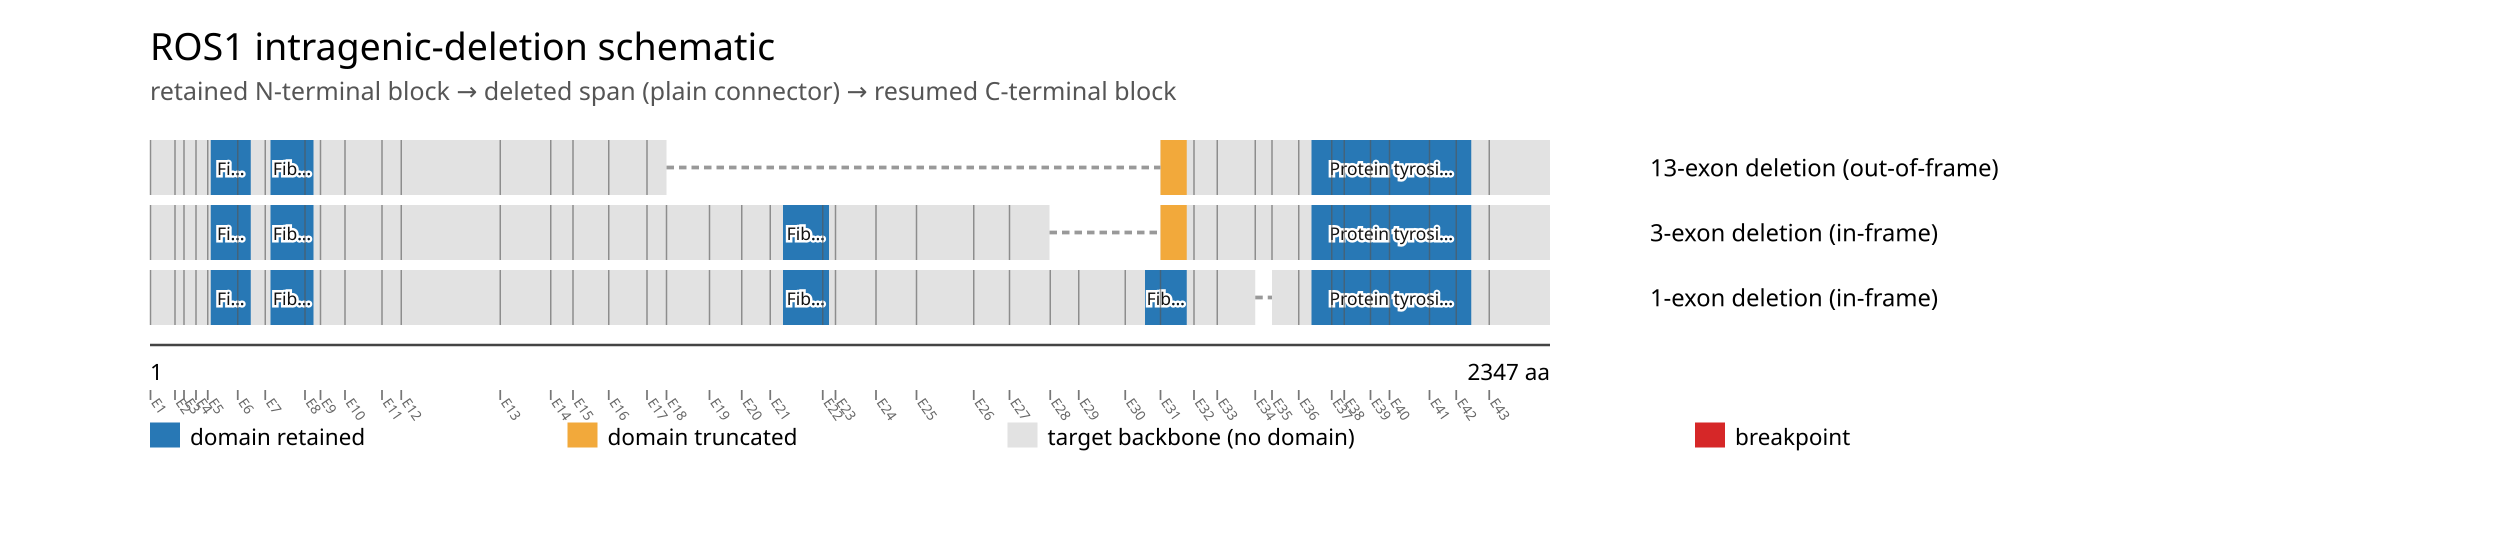
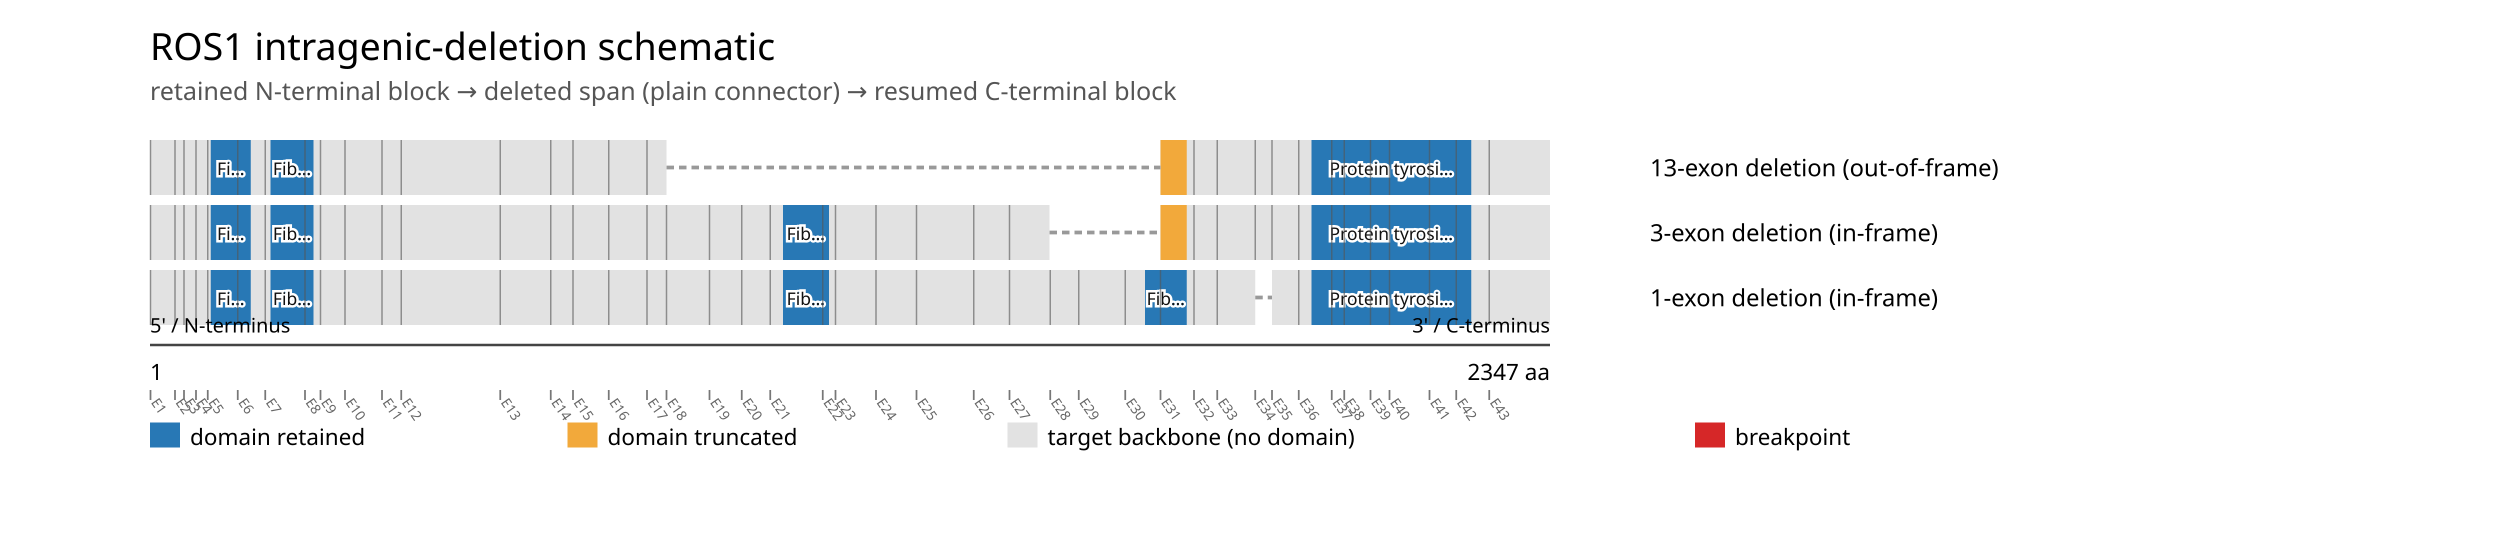
<svg xmlns="http://www.w3.org/2000/svg" width="1000" height="224" viewBox="0 0 1000 224">
  <rect width="1000" height="224" fill="white" />
  <text x="60" y="24" font-family="sans-serif" font-size="15">ROS1 intragenic-deletion schematic</text>
  <text x="60" y="40" font-family="sans-serif" font-size="10" fill="#555">retained N-terminal block → deleted span (plain connector) → resumed C-terminal block</text>
  <rect x="60.0" y="56.0" width="206.6" height="22" fill="#e2e2e2" />
  <rect x="108.2" y="56.0" width="17.2" height="22" fill="#2878b5" />
  <text x="116.8" y="70.0" font-family="sans-serif" font-size="7" text-anchor="middle" fill="#111111" stroke="white" stroke-width="2" paint-order="stroke">Fib…</text>
  <rect x="84.3" y="56.0" width="16.0" height="22" fill="#2878b5" />
  <text x="92.3" y="70.0" font-family="sans-serif" font-size="7" text-anchor="middle" fill="#111111" stroke="white" stroke-width="2" paint-order="stroke">Fi…</text>
  <line x1="60.2" y1="56.0" x2="60.2" y2="78.0" stroke="#555555" stroke-width="0.6" opacity="0.6" />
  <line x1="70.0" y1="56.0" x2="70.0" y2="78.0" stroke="#555555" stroke-width="0.6" opacity="0.6" />
  <line x1="73.6" y1="56.0" x2="73.6" y2="78.0" stroke="#555555" stroke-width="0.6" opacity="0.6" />
  <line x1="78.4" y1="56.0" x2="78.4" y2="78.0" stroke="#555555" stroke-width="0.6" opacity="0.6" />
  <line x1="83.1" y1="56.0" x2="83.1" y2="78.0" stroke="#555555" stroke-width="0.6" opacity="0.6" />
  <line x1="95.1" y1="56.0" x2="95.1" y2="78.0" stroke="#555555" stroke-width="0.6" opacity="0.6" />
  <line x1="106.1" y1="56.0" x2="106.1" y2="78.0" stroke="#555555" stroke-width="0.6" opacity="0.6" />
  <line x1="122.0" y1="56.0" x2="122.0" y2="78.0" stroke="#555555" stroke-width="0.6" opacity="0.6" />
  <line x1="128.2" y1="56.0" x2="128.2" y2="78.0" stroke="#555555" stroke-width="0.6" opacity="0.6" />
  <line x1="138.0" y1="56.0" x2="138.0" y2="78.0" stroke="#555555" stroke-width="0.6" opacity="0.6" />
  <line x1="152.8" y1="56.0" x2="152.8" y2="78.0" stroke="#555555" stroke-width="0.6" opacity="0.6" />
  <line x1="160.5" y1="56.0" x2="160.5" y2="78.0" stroke="#555555" stroke-width="0.6" opacity="0.6" />
  <line x1="200.1" y1="56.0" x2="200.1" y2="78.0" stroke="#555555" stroke-width="0.6" opacity="0.6" />
  <line x1="220.3" y1="56.0" x2="220.3" y2="78.0" stroke="#555555" stroke-width="0.6" opacity="0.6" />
  <line x1="229.2" y1="56.0" x2="229.2" y2="78.0" stroke="#555555" stroke-width="0.6" opacity="0.6" />
  <line x1="243.5" y1="56.0" x2="243.5" y2="78.0" stroke="#555555" stroke-width="0.6" opacity="0.6" />
  <line x1="258.8" y1="56.0" x2="258.8" y2="78.0" stroke="#555555" stroke-width="0.6" opacity="0.6" />
  <rect x="464.2" y="56.0" width="155.8" height="22" fill="#e2e2e2" />
  <rect x="524.6" y="56.0" width="63.9" height="22" fill="#2878b5" />
  <text x="556.5" y="70.0" font-family="sans-serif" font-size="7" text-anchor="middle" fill="#111111" stroke="white" stroke-width="2" paint-order="stroke">Protein tyrosi…</text>
  <rect x="464.2" y="56.0" width="10.5" height="22" fill="#f2a93b" />
  <line x1="477.6" y1="56.0" x2="477.6" y2="78.0" stroke="#555555" stroke-width="0.6" opacity="0.6" />
  <line x1="486.9" y1="56.0" x2="486.9" y2="78.0" stroke="#555555" stroke-width="0.6" opacity="0.6" />
  <line x1="502.1" y1="56.0" x2="502.1" y2="78.0" stroke="#555555" stroke-width="0.6" opacity="0.6" />
  <line x1="508.8" y1="56.0" x2="508.8" y2="78.0" stroke="#555555" stroke-width="0.6" opacity="0.6" />
  <line x1="519.5" y1="56.0" x2="519.5" y2="78.0" stroke="#555555" stroke-width="0.6" opacity="0.6" />
  <line x1="532.7" y1="56.0" x2="532.7" y2="78.0" stroke="#555555" stroke-width="0.6" opacity="0.6" />
  <line x1="537.7" y1="56.0" x2="537.7" y2="78.0" stroke="#555555" stroke-width="0.6" opacity="0.6" />
  <line x1="548.2" y1="56.0" x2="548.2" y2="78.0" stroke="#555555" stroke-width="0.6" opacity="0.6" />
  <line x1="555.8" y1="56.0" x2="555.8" y2="78.0" stroke="#555555" stroke-width="0.6" opacity="0.6" />
  <line x1="571.8" y1="56.0" x2="571.8" y2="78.0" stroke="#555555" stroke-width="0.6" opacity="0.6" />
  <line x1="582.5" y1="56.0" x2="582.5" y2="78.0" stroke="#555555" stroke-width="0.6" opacity="0.6" />
  <line x1="595.7" y1="56.0" x2="595.7" y2="78.0" stroke="#555555" stroke-width="0.6" opacity="0.6" />
  <line x1="266.6" y1="67.0" x2="464.2" y2="67.0" stroke="#999999" stroke-width="1.5" stroke-dasharray="3,2" />
  <text x="660" y="70.5" font-family="sans-serif" font-size="9.5">13-exon deletion (out-of-frame)</text>
  <rect x="60.0" y="82.0" width="359.8" height="22" fill="#e2e2e2" />
  <rect x="108.2" y="82.0" width="17.2" height="22" fill="#2878b5" />
  <text x="116.8" y="96.0" font-family="sans-serif" font-size="7" text-anchor="middle" fill="#111111" stroke="white" stroke-width="2" paint-order="stroke">Fib…</text>
  <rect x="313.2" y="82.0" width="18.4" height="22" fill="#2878b5" />
  <text x="322.3" y="96.0" font-family="sans-serif" font-size="7" text-anchor="middle" fill="#111111" stroke="white" stroke-width="2" paint-order="stroke">Fib…</text>
  <rect x="84.3" y="82.0" width="16.0" height="22" fill="#2878b5" />
  <text x="92.3" y="96.0" font-family="sans-serif" font-size="7" text-anchor="middle" fill="#111111" stroke="white" stroke-width="2" paint-order="stroke">Fi…</text>
  <line x1="60.2" y1="82.0" x2="60.2" y2="104.0" stroke="#555555" stroke-width="0.6" opacity="0.6" />
  <line x1="70.0" y1="82.0" x2="70.0" y2="104.0" stroke="#555555" stroke-width="0.6" opacity="0.6" />
  <line x1="73.6" y1="82.0" x2="73.6" y2="104.0" stroke="#555555" stroke-width="0.6" opacity="0.6" />
  <line x1="78.4" y1="82.0" x2="78.4" y2="104.0" stroke="#555555" stroke-width="0.6" opacity="0.6" />
  <line x1="83.1" y1="82.0" x2="83.1" y2="104.0" stroke="#555555" stroke-width="0.6" opacity="0.6" />
  <line x1="95.1" y1="82.0" x2="95.1" y2="104.0" stroke="#555555" stroke-width="0.6" opacity="0.6" />
  <line x1="106.1" y1="82.0" x2="106.1" y2="104.0" stroke="#555555" stroke-width="0.6" opacity="0.6" />
  <line x1="122.0" y1="82.0" x2="122.0" y2="104.0" stroke="#555555" stroke-width="0.6" opacity="0.6" />
  <line x1="128.2" y1="82.0" x2="128.2" y2="104.0" stroke="#555555" stroke-width="0.6" opacity="0.6" />
  <line x1="138.0" y1="82.0" x2="138.0" y2="104.0" stroke="#555555" stroke-width="0.6" opacity="0.6" />
  <line x1="152.8" y1="82.0" x2="152.8" y2="104.0" stroke="#555555" stroke-width="0.6" opacity="0.6" />
  <line x1="160.5" y1="82.0" x2="160.5" y2="104.0" stroke="#555555" stroke-width="0.6" opacity="0.6" />
  <line x1="200.1" y1="82.0" x2="200.1" y2="104.0" stroke="#555555" stroke-width="0.6" opacity="0.6" />
  <line x1="220.3" y1="82.0" x2="220.3" y2="104.0" stroke="#555555" stroke-width="0.6" opacity="0.6" />
  <line x1="229.2" y1="82.0" x2="229.2" y2="104.0" stroke="#555555" stroke-width="0.6" opacity="0.6" />
  <line x1="243.5" y1="82.0" x2="243.5" y2="104.0" stroke="#555555" stroke-width="0.6" opacity="0.6" />
  <line x1="258.8" y1="82.0" x2="258.8" y2="104.0" stroke="#555555" stroke-width="0.6" opacity="0.6" />
  <line x1="266.6" y1="82.0" x2="266.6" y2="104.0" stroke="#555555" stroke-width="0.6" opacity="0.6" />
  <line x1="283.8" y1="82.0" x2="283.8" y2="104.0" stroke="#555555" stroke-width="0.6" opacity="0.6" />
  <line x1="296.7" y1="82.0" x2="296.7" y2="104.0" stroke="#555555" stroke-width="0.6" opacity="0.6" />
  <line x1="308.1" y1="82.0" x2="308.1" y2="104.0" stroke="#555555" stroke-width="0.6" opacity="0.6" />
  <line x1="329.1" y1="82.0" x2="329.1" y2="104.0" stroke="#555555" stroke-width="0.6" opacity="0.6" />
  <line x1="334.2" y1="82.0" x2="334.2" y2="104.0" stroke="#555555" stroke-width="0.6" opacity="0.6" />
  <line x1="350.4" y1="82.0" x2="350.4" y2="104.0" stroke="#555555" stroke-width="0.6" opacity="0.6" />
  <line x1="366.6" y1="82.0" x2="366.6" y2="104.0" stroke="#555555" stroke-width="0.6" opacity="0.6" />
  <line x1="389.5" y1="82.0" x2="389.5" y2="104.0" stroke="#555555" stroke-width="0.6" opacity="0.6" />
  <line x1="403.8" y1="82.0" x2="403.8" y2="104.0" stroke="#555555" stroke-width="0.6" opacity="0.6" />
  <rect x="464.2" y="82.0" width="155.8" height="22" fill="#e2e2e2" />
  <rect x="524.6" y="82.0" width="63.9" height="22" fill="#2878b5" />
  <text x="556.5" y="96.0" font-family="sans-serif" font-size="7" text-anchor="middle" fill="#111111" stroke="white" stroke-width="2" paint-order="stroke">Protein tyrosi…</text>
  <rect x="464.2" y="82.0" width="10.5" height="22" fill="#f2a93b" />
  <line x1="477.6" y1="82.0" x2="477.6" y2="104.0" stroke="#555555" stroke-width="0.6" opacity="0.6" />
  <line x1="486.9" y1="82.0" x2="486.9" y2="104.0" stroke="#555555" stroke-width="0.6" opacity="0.6" />
  <line x1="502.1" y1="82.0" x2="502.1" y2="104.0" stroke="#555555" stroke-width="0.6" opacity="0.6" />
  <line x1="508.8" y1="82.0" x2="508.8" y2="104.0" stroke="#555555" stroke-width="0.6" opacity="0.6" />
  <line x1="519.5" y1="82.0" x2="519.5" y2="104.0" stroke="#555555" stroke-width="0.6" opacity="0.6" />
  <line x1="532.7" y1="82.0" x2="532.7" y2="104.0" stroke="#555555" stroke-width="0.6" opacity="0.6" />
  <line x1="537.7" y1="82.0" x2="537.7" y2="104.0" stroke="#555555" stroke-width="0.6" opacity="0.6" />
  <line x1="548.2" y1="82.0" x2="548.2" y2="104.0" stroke="#555555" stroke-width="0.6" opacity="0.6" />
  <line x1="555.8" y1="82.0" x2="555.8" y2="104.0" stroke="#555555" stroke-width="0.6" opacity="0.6" />
  <line x1="571.8" y1="82.0" x2="571.8" y2="104.0" stroke="#555555" stroke-width="0.6" opacity="0.6" />
  <line x1="582.5" y1="82.0" x2="582.5" y2="104.0" stroke="#555555" stroke-width="0.6" opacity="0.6" />
  <line x1="595.7" y1="82.0" x2="595.7" y2="104.0" stroke="#555555" stroke-width="0.6" opacity="0.6" />
  <line x1="419.8" y1="93.0" x2="464.2" y2="93.0" stroke="#999999" stroke-width="1.5" stroke-dasharray="3,2" />
  <text x="660" y="96.5" font-family="sans-serif" font-size="9.5">3-exon deletion (in-frame)</text>
  <rect x="60.0" y="108.0" width="442.1" height="22" fill="#e2e2e2" />
  <rect x="108.2" y="108.0" width="17.2" height="22" fill="#2878b5" />
  <text x="116.8" y="122.0" font-family="sans-serif" font-size="7" text-anchor="middle" fill="#111111" stroke="white" stroke-width="2" paint-order="stroke">Fib…</text>
  <rect x="313.2" y="108.0" width="18.4" height="22" fill="#2878b5" />
  <text x="322.3" y="122.0" font-family="sans-serif" font-size="7" text-anchor="middle" fill="#111111" stroke="white" stroke-width="2" paint-order="stroke">Fib…</text>
  <rect x="458.0" y="108.0" width="16.7" height="22" fill="#2878b5" />
  <text x="466.3" y="122.0" font-family="sans-serif" font-size="7" text-anchor="middle" fill="#111111" stroke="white" stroke-width="2" paint-order="stroke">Fib…</text>
  <rect x="84.3" y="108.0" width="16.0" height="22" fill="#2878b5" />
  <text x="92.3" y="122.0" font-family="sans-serif" font-size="7" text-anchor="middle" fill="#111111" stroke="white" stroke-width="2" paint-order="stroke">Fi…</text>
  <line x1="60.2" y1="108.0" x2="60.2" y2="130.0" stroke="#555555" stroke-width="0.6" opacity="0.6" />
  <line x1="70.0" y1="108.0" x2="70.0" y2="130.0" stroke="#555555" stroke-width="0.6" opacity="0.6" />
  <line x1="73.6" y1="108.0" x2="73.6" y2="130.0" stroke="#555555" stroke-width="0.6" opacity="0.6" />
  <line x1="78.4" y1="108.0" x2="78.4" y2="130.0" stroke="#555555" stroke-width="0.6" opacity="0.6" />
  <line x1="83.1" y1="108.0" x2="83.1" y2="130.0" stroke="#555555" stroke-width="0.6" opacity="0.6" />
  <line x1="95.1" y1="108.0" x2="95.1" y2="130.0" stroke="#555555" stroke-width="0.6" opacity="0.6" />
  <line x1="106.1" y1="108.0" x2="106.1" y2="130.0" stroke="#555555" stroke-width="0.6" opacity="0.6" />
  <line x1="122.0" y1="108.0" x2="122.0" y2="130.0" stroke="#555555" stroke-width="0.6" opacity="0.6" />
  <line x1="128.2" y1="108.0" x2="128.2" y2="130.0" stroke="#555555" stroke-width="0.6" opacity="0.6" />
  <line x1="138.0" y1="108.0" x2="138.0" y2="130.0" stroke="#555555" stroke-width="0.6" opacity="0.6" />
  <line x1="152.8" y1="108.0" x2="152.8" y2="130.0" stroke="#555555" stroke-width="0.6" opacity="0.6" />
  <line x1="160.5" y1="108.0" x2="160.5" y2="130.0" stroke="#555555" stroke-width="0.6" opacity="0.6" />
  <line x1="200.1" y1="108.0" x2="200.1" y2="130.0" stroke="#555555" stroke-width="0.6" opacity="0.6" />
  <line x1="220.3" y1="108.0" x2="220.3" y2="130.0" stroke="#555555" stroke-width="0.6" opacity="0.6" />
  <line x1="229.2" y1="108.0" x2="229.2" y2="130.0" stroke="#555555" stroke-width="0.6" opacity="0.6" />
  <line x1="243.5" y1="108.0" x2="243.5" y2="130.0" stroke="#555555" stroke-width="0.6" opacity="0.6" />
  <line x1="258.8" y1="108.0" x2="258.8" y2="130.0" stroke="#555555" stroke-width="0.6" opacity="0.6" />
  <line x1="266.6" y1="108.0" x2="266.6" y2="130.0" stroke="#555555" stroke-width="0.6" opacity="0.6" />
  <line x1="283.8" y1="108.0" x2="283.8" y2="130.0" stroke="#555555" stroke-width="0.6" opacity="0.6" />
  <line x1="296.7" y1="108.0" x2="296.7" y2="130.0" stroke="#555555" stroke-width="0.6" opacity="0.6" />
  <line x1="308.1" y1="108.0" x2="308.1" y2="130.0" stroke="#555555" stroke-width="0.6" opacity="0.6" />
  <line x1="329.1" y1="108.0" x2="329.1" y2="130.0" stroke="#555555" stroke-width="0.6" opacity="0.6" />
  <line x1="334.2" y1="108.0" x2="334.2" y2="130.0" stroke="#555555" stroke-width="0.6" opacity="0.6" />
  <line x1="350.4" y1="108.0" x2="350.4" y2="130.0" stroke="#555555" stroke-width="0.6" opacity="0.6" />
  <line x1="366.6" y1="108.0" x2="366.6" y2="130.0" stroke="#555555" stroke-width="0.6" opacity="0.6" />
  <line x1="389.5" y1="108.0" x2="389.5" y2="130.0" stroke="#555555" stroke-width="0.6" opacity="0.6" />
  <line x1="403.8" y1="108.0" x2="403.8" y2="130.0" stroke="#555555" stroke-width="0.6" opacity="0.6" />
  <line x1="420.1" y1="108.0" x2="420.1" y2="130.0" stroke="#555555" stroke-width="0.6" opacity="0.6" />
  <line x1="431.5" y1="108.0" x2="431.5" y2="130.0" stroke="#555555" stroke-width="0.6" opacity="0.6" />
  <line x1="450.1" y1="108.0" x2="450.1" y2="130.0" stroke="#555555" stroke-width="0.6" opacity="0.6" />
  <line x1="464.2" y1="108.0" x2="464.2" y2="130.0" stroke="#555555" stroke-width="0.6" opacity="0.6" />
  <line x1="477.6" y1="108.0" x2="477.6" y2="130.0" stroke="#555555" stroke-width="0.6" opacity="0.6" />
  <line x1="486.9" y1="108.0" x2="486.9" y2="130.0" stroke="#555555" stroke-width="0.6" opacity="0.6" />
  <rect x="508.8" y="108.0" width="111.2" height="22" fill="#e2e2e2" />
  <rect x="524.6" y="108.0" width="63.9" height="22" fill="#2878b5" />
  <text x="556.5" y="122.0" font-family="sans-serif" font-size="7" text-anchor="middle" fill="#111111" stroke="white" stroke-width="2" paint-order="stroke">Protein tyrosi…</text>
  <line x1="519.5" y1="108.0" x2="519.5" y2="130.0" stroke="#555555" stroke-width="0.6" opacity="0.6" />
  <line x1="532.7" y1="108.0" x2="532.7" y2="130.0" stroke="#555555" stroke-width="0.6" opacity="0.6" />
  <line x1="537.7" y1="108.0" x2="537.7" y2="130.0" stroke="#555555" stroke-width="0.6" opacity="0.6" />
  <line x1="548.2" y1="108.0" x2="548.2" y2="130.0" stroke="#555555" stroke-width="0.6" opacity="0.6" />
  <line x1="555.8" y1="108.0" x2="555.8" y2="130.0" stroke="#555555" stroke-width="0.6" opacity="0.6" />
  <line x1="571.8" y1="108.0" x2="571.8" y2="130.0" stroke="#555555" stroke-width="0.6" opacity="0.6" />
  <line x1="582.5" y1="108.0" x2="582.5" y2="130.0" stroke="#555555" stroke-width="0.6" opacity="0.6" />
  <line x1="595.7" y1="108.0" x2="595.7" y2="130.0" stroke="#555555" stroke-width="0.6" opacity="0.6" />
  <line x1="502.1" y1="119.0" x2="508.8" y2="119.0" stroke="#999999" stroke-width="1.5" stroke-dasharray="3,2" />
  <text x="660" y="122.5" font-family="sans-serif" font-size="9.5">1-exon deletion (in-frame)</text>
  <line x1="60.0" y1="138.0" x2="620.0" y2="138.0" stroke="#444444" stroke-width="1" />
+   <text x="60.0" y="133.0" font-family="sans-serif" font-size="8" data-axis-end="5-prime" text-anchor="start">5' / N-terminus</text>
+   <text x="620.0" y="133.0" font-family="sans-serif" font-size="8" data-axis-end="3-prime" text-anchor="end">3' / C-terminus</text>
  <text x="60.0" y="152.0" font-family="sans-serif" font-size="9">1</text>
  <text x="620.0" y="152.0" font-family="sans-serif" font-size="9" text-anchor="end">2347 aa</text>
  <line x1="60.2" y1="156.0" x2="60.2" y2="160.0" stroke="#777777" stroke-width="0.7" />
  <text x="60.2" y="161.0" font-family="sans-serif" font-size="5.5" fill="#666666" transform="rotate(55 60.2 161.0)">E1</text>
  <line x1="70.0" y1="156.0" x2="70.0" y2="160.0" stroke="#777777" stroke-width="0.7" />
  <text x="70.0" y="161.0" font-family="sans-serif" font-size="5.5" fill="#666666" transform="rotate(55 70.0 161.0)">E2</text>
  <line x1="73.6" y1="156.0" x2="73.6" y2="160.0" stroke="#777777" stroke-width="0.7" />
  <text x="73.6" y="161.0" font-family="sans-serif" font-size="5.5" fill="#666666" transform="rotate(55 73.6 161.0)">E3</text>
  <line x1="78.4" y1="156.0" x2="78.4" y2="160.0" stroke="#777777" stroke-width="0.7" />
  <text x="78.4" y="161.0" font-family="sans-serif" font-size="5.5" fill="#666666" transform="rotate(55 78.4 161.0)">E4</text>
  <line x1="83.1" y1="156.0" x2="83.1" y2="160.0" stroke="#777777" stroke-width="0.7" />
  <text x="83.1" y="161.0" font-family="sans-serif" font-size="5.5" fill="#666666" transform="rotate(55 83.1 161.0)">E5</text>
  <line x1="95.1" y1="156.0" x2="95.1" y2="160.0" stroke="#777777" stroke-width="0.7" />
  <text x="95.1" y="161.0" font-family="sans-serif" font-size="5.5" fill="#666666" transform="rotate(55 95.1 161.0)">E6</text>
  <line x1="106.1" y1="156.0" x2="106.1" y2="160.0" stroke="#777777" stroke-width="0.7" />
  <text x="106.1" y="161.0" font-family="sans-serif" font-size="5.5" fill="#666666" transform="rotate(55 106.1 161.0)">E7</text>
  <line x1="122.0" y1="156.0" x2="122.0" y2="160.0" stroke="#777777" stroke-width="0.7" />
  <text x="122.0" y="161.0" font-family="sans-serif" font-size="5.5" fill="#666666" transform="rotate(55 122.0 161.0)">E8</text>
  <line x1="128.2" y1="156.0" x2="128.2" y2="160.0" stroke="#777777" stroke-width="0.7" />
  <text x="128.2" y="161.0" font-family="sans-serif" font-size="5.5" fill="#666666" transform="rotate(55 128.2 161.0)">E9</text>
  <line x1="138.0" y1="156.0" x2="138.0" y2="160.0" stroke="#777777" stroke-width="0.7" />
  <text x="138.0" y="161.0" font-family="sans-serif" font-size="5.5" fill="#666666" transform="rotate(55 138.0 161.0)">E10</text>
  <line x1="152.8" y1="156.0" x2="152.8" y2="160.0" stroke="#777777" stroke-width="0.7" />
  <text x="152.8" y="161.0" font-family="sans-serif" font-size="5.5" fill="#666666" transform="rotate(55 152.8 161.0)">E11</text>
  <line x1="160.5" y1="156.0" x2="160.5" y2="160.0" stroke="#777777" stroke-width="0.7" />
  <text x="160.5" y="161.0" font-family="sans-serif" font-size="5.5" fill="#666666" transform="rotate(55 160.5 161.0)">E12</text>
  <line x1="200.1" y1="156.0" x2="200.1" y2="160.0" stroke="#777777" stroke-width="0.7" />
  <text x="200.1" y="161.0" font-family="sans-serif" font-size="5.5" fill="#666666" transform="rotate(55 200.1 161.0)">E13</text>
  <line x1="220.3" y1="156.0" x2="220.3" y2="160.0" stroke="#777777" stroke-width="0.7" />
  <text x="220.3" y="161.0" font-family="sans-serif" font-size="5.5" fill="#666666" transform="rotate(55 220.3 161.0)">E14</text>
  <line x1="229.2" y1="156.0" x2="229.2" y2="160.0" stroke="#777777" stroke-width="0.7" />
  <text x="229.2" y="161.0" font-family="sans-serif" font-size="5.5" fill="#666666" transform="rotate(55 229.2 161.0)">E15</text>
  <line x1="243.5" y1="156.0" x2="243.5" y2="160.0" stroke="#777777" stroke-width="0.7" />
  <text x="243.5" y="161.0" font-family="sans-serif" font-size="5.5" fill="#666666" transform="rotate(55 243.5 161.0)">E16</text>
  <line x1="258.8" y1="156.0" x2="258.8" y2="160.0" stroke="#777777" stroke-width="0.7" />
  <text x="258.8" y="161.0" font-family="sans-serif" font-size="5.5" fill="#666666" transform="rotate(55 258.8 161.0)">E17</text>
  <line x1="266.6" y1="156.0" x2="266.6" y2="160.0" stroke="#777777" stroke-width="0.7" />
  <text x="266.6" y="161.0" font-family="sans-serif" font-size="5.5" fill="#666666" transform="rotate(55 266.6 161.0)">E18</text>
  <line x1="283.8" y1="156.0" x2="283.8" y2="160.0" stroke="#777777" stroke-width="0.7" />
  <text x="283.8" y="161.0" font-family="sans-serif" font-size="5.5" fill="#666666" transform="rotate(55 283.8 161.0)">E19</text>
  <line x1="296.7" y1="156.0" x2="296.7" y2="160.0" stroke="#777777" stroke-width="0.7" />
  <text x="296.7" y="161.0" font-family="sans-serif" font-size="5.5" fill="#666666" transform="rotate(55 296.7 161.0)">E20</text>
  <line x1="308.1" y1="156.0" x2="308.1" y2="160.0" stroke="#777777" stroke-width="0.7" />
  <text x="308.1" y="161.0" font-family="sans-serif" font-size="5.5" fill="#666666" transform="rotate(55 308.1 161.0)">E21</text>
  <line x1="329.1" y1="156.0" x2="329.1" y2="160.0" stroke="#777777" stroke-width="0.7" />
  <text x="329.1" y="161.0" font-family="sans-serif" font-size="5.5" fill="#666666" transform="rotate(55 329.1 161.0)">E22</text>
  <line x1="334.2" y1="156.0" x2="334.2" y2="160.0" stroke="#777777" stroke-width="0.7" />
  <text x="334.2" y="161.0" font-family="sans-serif" font-size="5.5" fill="#666666" transform="rotate(55 334.2 161.0)">E23</text>
  <line x1="350.4" y1="156.0" x2="350.4" y2="160.0" stroke="#777777" stroke-width="0.7" />
  <text x="350.4" y="161.0" font-family="sans-serif" font-size="5.5" fill="#666666" transform="rotate(55 350.4 161.0)">E24</text>
  <line x1="366.6" y1="156.0" x2="366.6" y2="160.0" stroke="#777777" stroke-width="0.7" />
  <text x="366.6" y="161.0" font-family="sans-serif" font-size="5.5" fill="#666666" transform="rotate(55 366.6 161.0)">E25</text>
  <line x1="389.5" y1="156.0" x2="389.5" y2="160.0" stroke="#777777" stroke-width="0.7" />
  <text x="389.5" y="161.0" font-family="sans-serif" font-size="5.5" fill="#666666" transform="rotate(55 389.5 161.0)">E26</text>
  <line x1="403.8" y1="156.0" x2="403.8" y2="160.0" stroke="#777777" stroke-width="0.7" />
  <text x="403.8" y="161.0" font-family="sans-serif" font-size="5.5" fill="#666666" transform="rotate(55 403.8 161.0)">E27</text>
  <line x1="420.1" y1="156.0" x2="420.1" y2="160.0" stroke="#777777" stroke-width="0.7" />
  <text x="420.1" y="161.0" font-family="sans-serif" font-size="5.5" fill="#666666" transform="rotate(55 420.1 161.0)">E28</text>
  <line x1="431.5" y1="156.0" x2="431.5" y2="160.0" stroke="#777777" stroke-width="0.7" />
  <text x="431.5" y="161.0" font-family="sans-serif" font-size="5.5" fill="#666666" transform="rotate(55 431.5 161.0)">E29</text>
  <line x1="450.1" y1="156.0" x2="450.1" y2="160.0" stroke="#777777" stroke-width="0.7" />
  <text x="450.1" y="161.0" font-family="sans-serif" font-size="5.5" fill="#666666" transform="rotate(55 450.1 161.0)">E30</text>
  <line x1="464.2" y1="156.0" x2="464.2" y2="160.0" stroke="#777777" stroke-width="0.7" />
  <text x="464.2" y="161.0" font-family="sans-serif" font-size="5.5" fill="#666666" transform="rotate(55 464.2 161.0)">E31</text>
  <line x1="477.6" y1="156.0" x2="477.6" y2="160.0" stroke="#777777" stroke-width="0.7" />
  <text x="477.6" y="161.0" font-family="sans-serif" font-size="5.5" fill="#666666" transform="rotate(55 477.6 161.0)">E32</text>
  <line x1="486.9" y1="156.0" x2="486.9" y2="160.0" stroke="#777777" stroke-width="0.7" />
  <text x="486.9" y="161.0" font-family="sans-serif" font-size="5.5" fill="#666666" transform="rotate(55 486.9 161.0)">E33</text>
  <line x1="502.1" y1="156.0" x2="502.1" y2="160.0" stroke="#777777" stroke-width="0.7" />
  <text x="502.1" y="161.0" font-family="sans-serif" font-size="5.5" fill="#666666" transform="rotate(55 502.1 161.0)">E34</text>
  <line x1="508.8" y1="156.0" x2="508.8" y2="160.0" stroke="#777777" stroke-width="0.7" />
  <text x="508.8" y="161.0" font-family="sans-serif" font-size="5.5" fill="#666666" transform="rotate(55 508.8 161.0)">E35</text>
  <line x1="519.5" y1="156.0" x2="519.5" y2="160.0" stroke="#777777" stroke-width="0.7" />
  <text x="519.5" y="161.0" font-family="sans-serif" font-size="5.5" fill="#666666" transform="rotate(55 519.5 161.0)">E36</text>
  <line x1="532.7" y1="156.0" x2="532.7" y2="160.0" stroke="#777777" stroke-width="0.7" />
  <text x="532.7" y="161.0" font-family="sans-serif" font-size="5.5" fill="#666666" transform="rotate(55 532.7 161.0)">E37</text>
  <line x1="537.7" y1="156.0" x2="537.7" y2="160.0" stroke="#777777" stroke-width="0.7" />
  <text x="537.7" y="161.0" font-family="sans-serif" font-size="5.5" fill="#666666" transform="rotate(55 537.7 161.0)">E38</text>
  <line x1="548.2" y1="156.0" x2="548.2" y2="160.0" stroke="#777777" stroke-width="0.7" />
  <text x="548.2" y="161.0" font-family="sans-serif" font-size="5.5" fill="#666666" transform="rotate(55 548.2 161.0)">E39</text>
  <line x1="555.8" y1="156.0" x2="555.8" y2="160.0" stroke="#777777" stroke-width="0.7" />
  <text x="555.8" y="161.0" font-family="sans-serif" font-size="5.5" fill="#666666" transform="rotate(55 555.8 161.0)">E40</text>
  <line x1="571.8" y1="156.0" x2="571.8" y2="160.0" stroke="#777777" stroke-width="0.7" />
  <text x="571.8" y="161.0" font-family="sans-serif" font-size="5.5" fill="#666666" transform="rotate(55 571.8 161.0)">E41</text>
  <line x1="582.5" y1="156.0" x2="582.5" y2="160.0" stroke="#777777" stroke-width="0.7" />
  <text x="582.5" y="161.0" font-family="sans-serif" font-size="5.5" fill="#666666" transform="rotate(55 582.5 161.0)">E42</text>
  <line x1="595.7" y1="156.0" x2="595.7" y2="160.0" stroke="#777777" stroke-width="0.7" />
  <text x="595.7" y="161.0" font-family="sans-serif" font-size="5.5" fill="#666666" transform="rotate(55 595.7 161.0)">E43</text>
  <rect x="60.0" y="169.0" width="12" height="10" fill="#2878b5" />
  <text x="76.0" y="178.0" font-family="sans-serif" font-size="9">domain retained</text>
  <rect x="227.0" y="169.0" width="12" height="10" fill="#f2a93b" />
  <text x="243.0" y="178.0" font-family="sans-serif" font-size="9">domain truncated</text>
  <rect x="403.0" y="169.0" width="12" height="10" fill="#e2e2e2" />
  <text x="419.0" y="178.0" font-family="sans-serif" font-size="9">target backbone (no domain)</text>
  <rect x="678.0" y="169.0" width="12" height="10" fill="#d62728" />
  <text x="694.0" y="178.0" font-family="sans-serif" font-size="9">breakpoint</text>
</svg>
